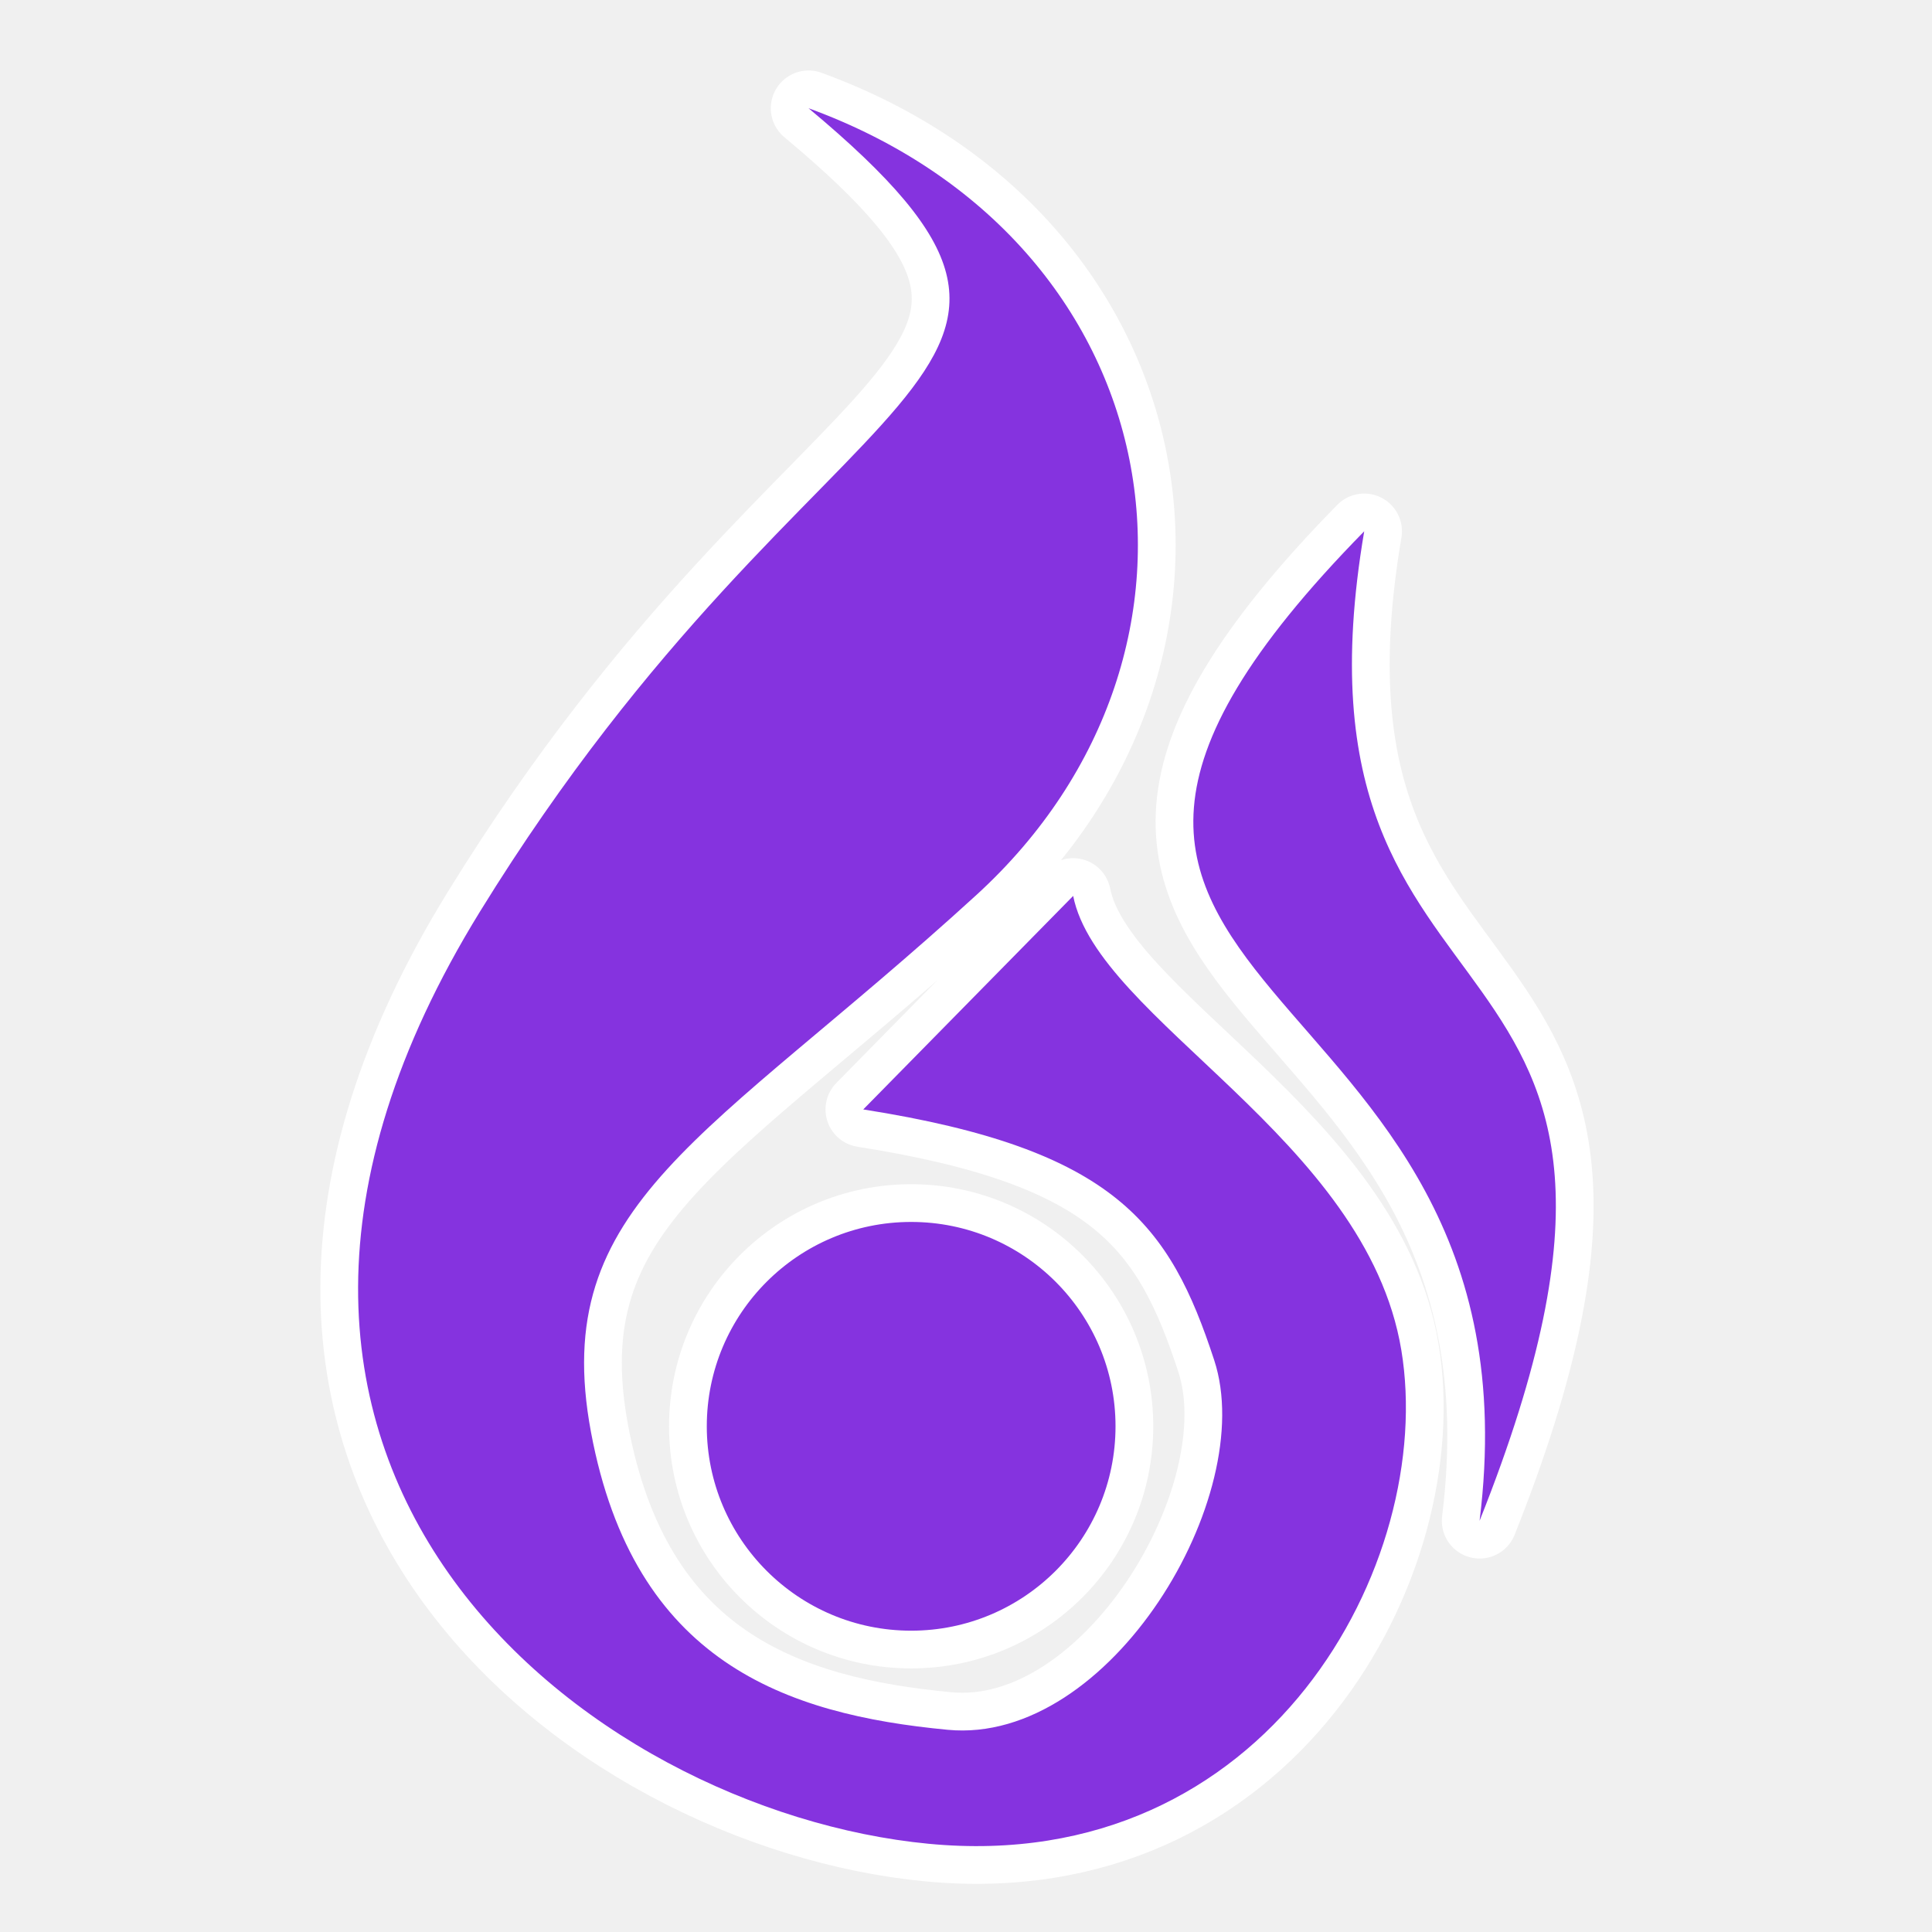
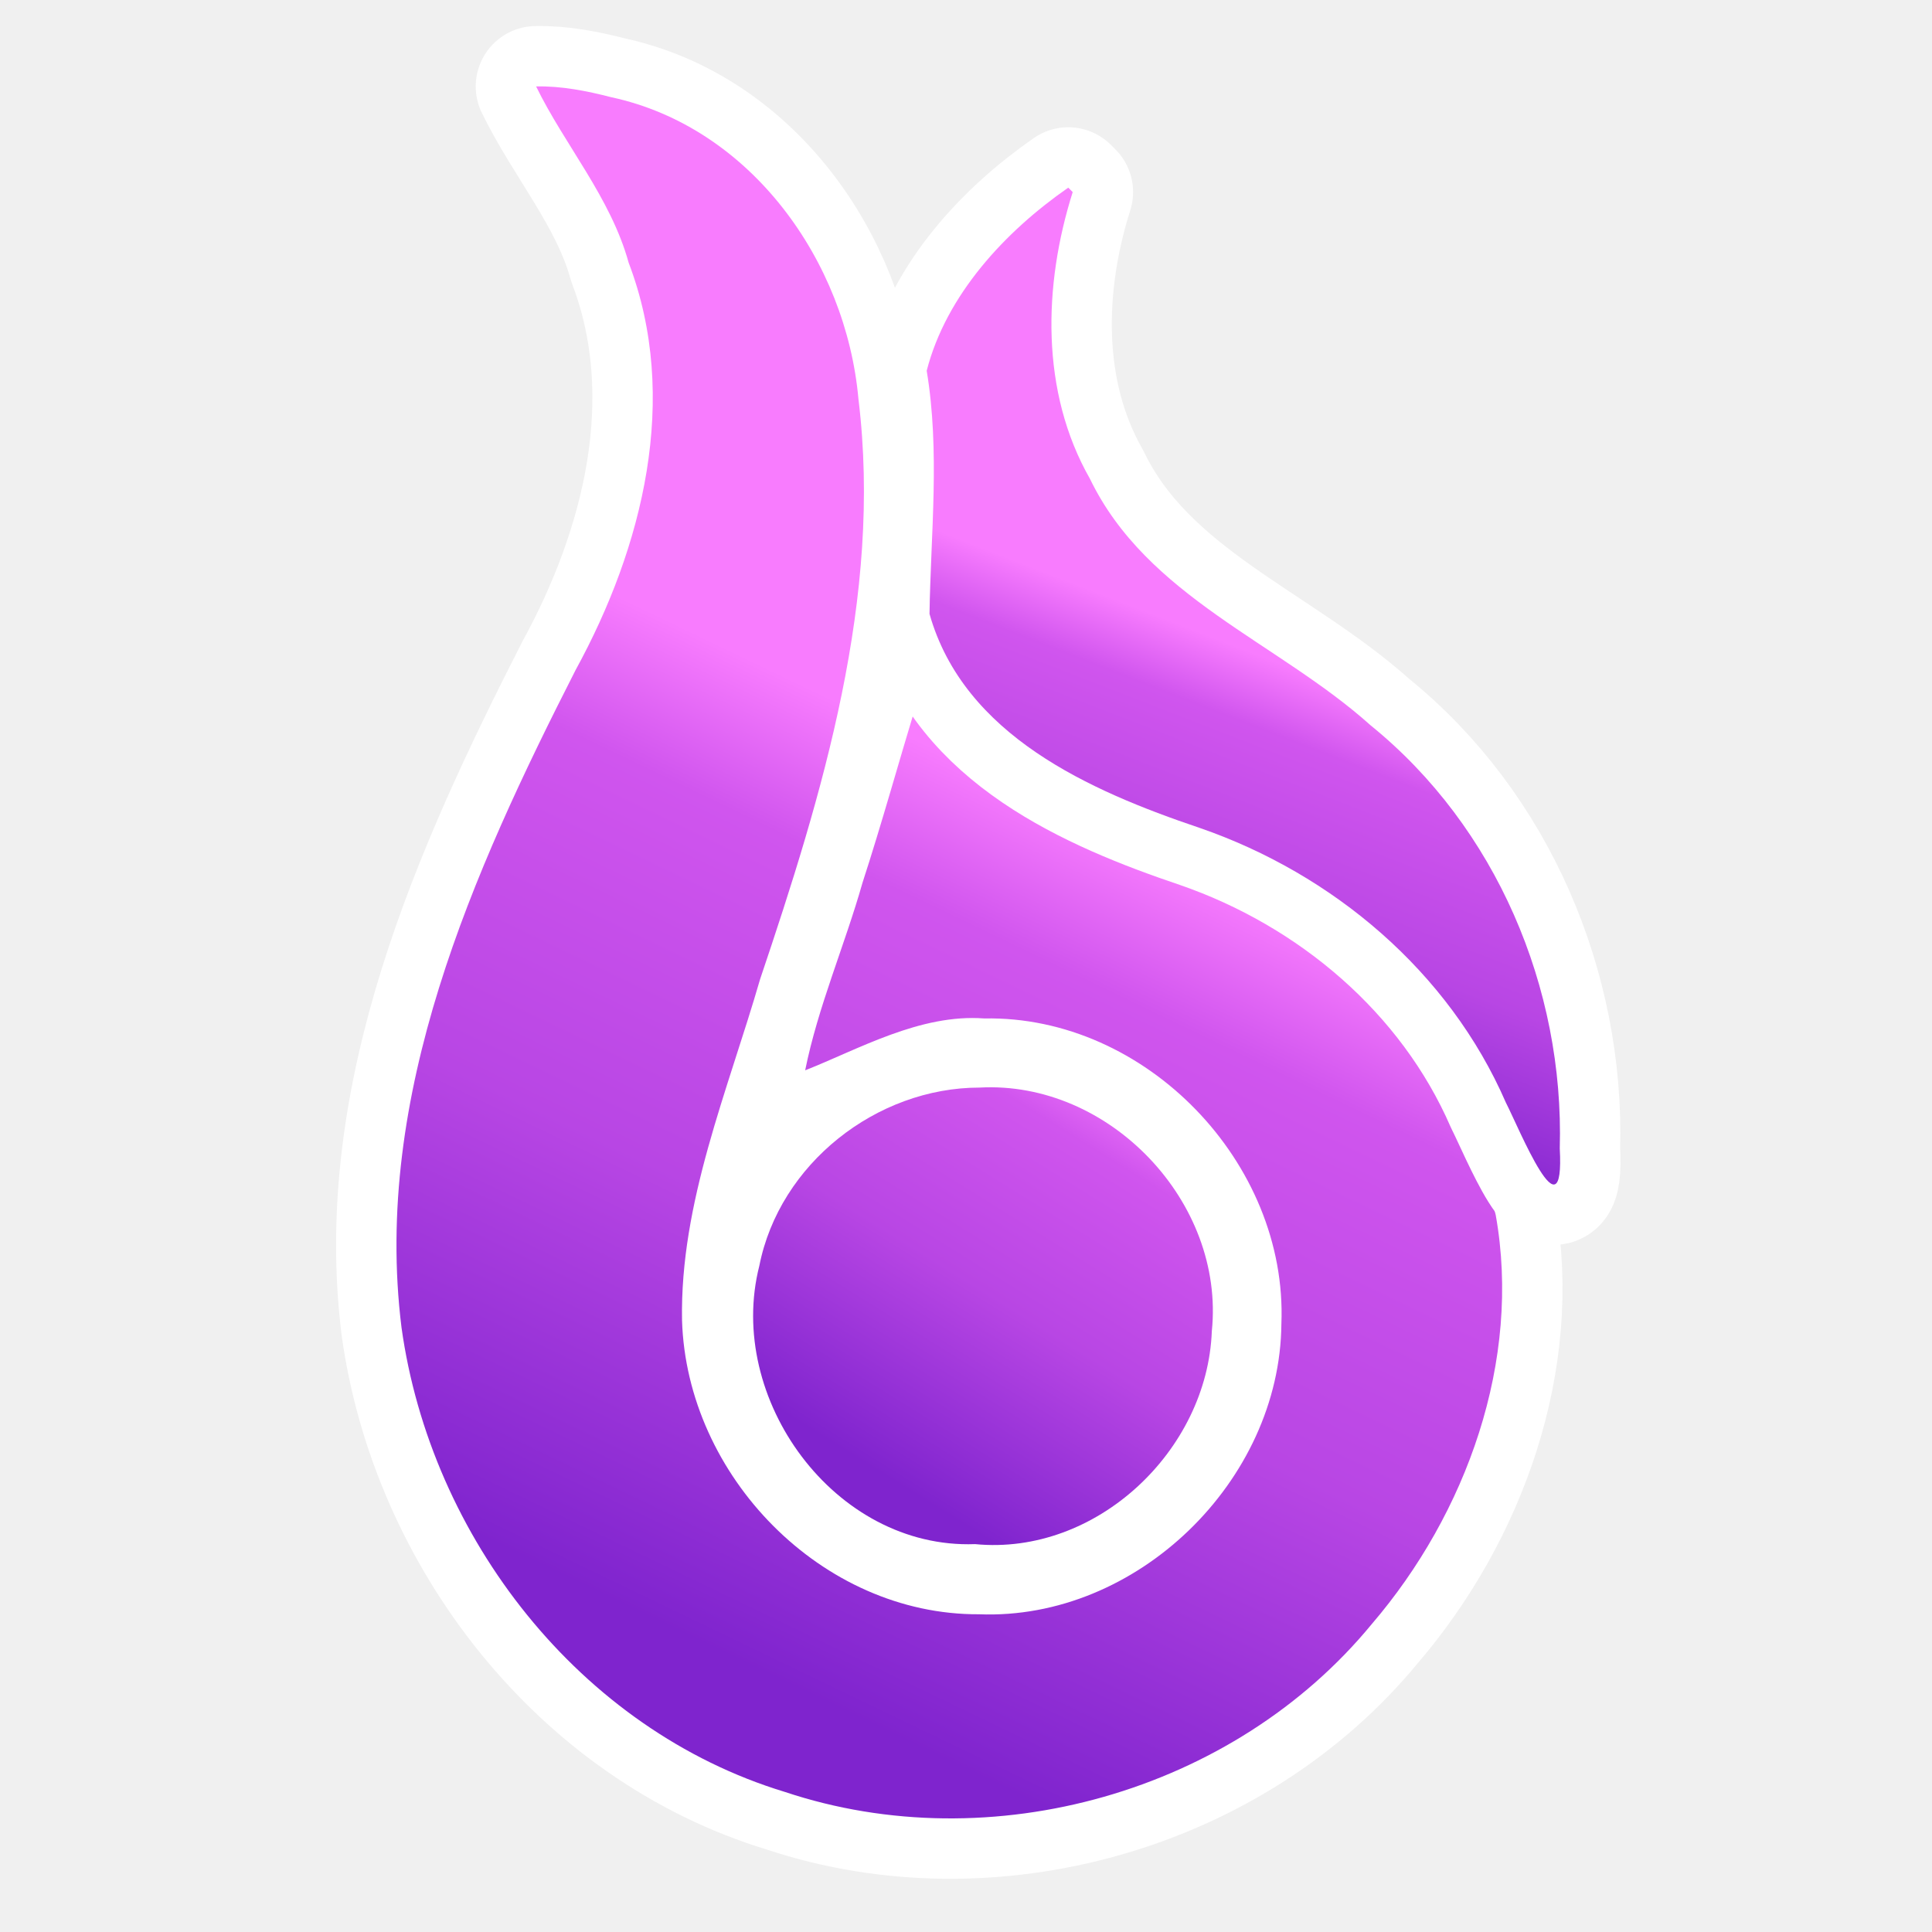
- <svg xmlns="http://www.w3.org/2000/svg" xml:space="preserve" width="1024" height="1024">
-   <path fill="#8533df" stroke="#fff" stroke-linejoin="round" stroke-width="40" d="M 428.543,57.364 C 621.496,127.71 659.486,344.677 517.478,474.392 375.469,604.106 290.474,637.372 313.244,759.123 c 22.77,121.751 103.05,149.554 189.106,157.709 86.056,8.155 164.752,-123.96 141.227,-195.842 C 620.052,649.108 591.407,609.053 457.537,588.025 L 568.804,474.856 C 581.809,540.508 724.094,603.306 742.732,715.59 761.369,827.874 672.117,994.492 492.167,977.237 312.217,959.983 73.233,777.244 254.365,483.211 435.497,189.177 605.627,204.997 428.543,57.364 Z M 723.062,281.597 C 674.558,567.233 917.445,471.9 784.205,806.061 821.958,502.283 473.887,535.439 723.062,281.597 Z M 482.931,647.656 A 108.318,108.318 0 0 1 591.248,755.973 108.318,108.318 0 0 1 482.931,864.295 108.318,108.318 0 0 1 374.614,755.973 108.318,108.318 0 0 1 482.931,647.656 Z" paint-order="stroke fill markers" />
+ <svg xmlns="http://www.w3.org/2000/svg" xmlns:xlink="http://www.w3.org/1999/xlink" xml:space="preserve" width="1024" height="1024">
+   <defs>
+     <linearGradient id="c">
+       <stop offset=".045" stop-color="#7f24ce" />
+       <stop offset=".468" stop-color="#b846e4" />
+       <stop offset=".848" stop-color="#d055ee" />
+       <stop offset="1" stop-color="#f87cfe" />
+     </linearGradient>
+     <linearGradient id="b">
+       <stop offset=".045" stop-color="#7f24ce" />
+       <stop offset=".478" stop-color="#b846e4" />
+       <stop offset=".848" stop-color="#d055ee" />
+       <stop offset="1" stop-color="#f87cfe" />
+     </linearGradient>
+     <linearGradient id="a">
+       <stop offset=".045" stop-color="#7f24ce" />
+       <stop offset=".468" stop-color="#b846e4" />
+       <stop offset=".825" stop-color="#d055ee" />
+       <stop offset="1" stop-color="#f87cfe" />
+     </linearGradient>
+     <linearGradient xlink:href="#a" id="e" x1="496.519" x2="635.831" y1="813.477" y2="589.778" gradientUnits="userSpaceOnUse" />
+     <linearGradient xlink:href="#b" id="f" x1="269.585" x2="488.27" y1="847.204" y2="393.079" gradientUnits="userSpaceOnUse" />
+     <linearGradient xlink:href="#c" id="g" x1="635.831" x2="721.822" y1="589.778" y2="368.408" gradientUnits="userSpaceOnUse" />
+   </defs>
+   <path fill="url(#e)" stroke="#fff" stroke-linecap="round" stroke-linejoin="round" stroke-width="64" d="m 519.209,576.441 c 68.718,-3.78 130.124,60.624 123.084,129.095 -2.362,63.397 -61.275,119.133 -125.477,112.882 -74.57,2.737 -132.284,-77.273 -114.359,-147.506 10.653,-54.043 62.063,-94.456 116.752,-94.471 z" paint-order="markers stroke fill" style="mix-blend-mode:normal" />
+   <path fill="url(#f)" stroke="#fff" stroke-linecap="round" stroke-linejoin="round" stroke-width="64" d="m 284.148,45.799 c 15.021,30.868 39.541,58.938 49.035,93.388 27.379,71.77 7.51,150.9 -28.117,215.973 -54.57,107.155 -107.532,225.31 -92.265,348.389 15.419,111.184 94.448,213.209 203.221,246.218 109.188,36.448 237.823,0.142 311.03,-88.959 50.23,-58.559 79.483,-139.685 65.719,-216.785 C 771.83,558.297 705.027,486.955 620.537,461.136 569.341,444.03 518.869,418.45 485.119,375.117 c -8.398,27.565 -17.936,61.914 -27.953,92.682 -9.453,33.319 -23.597,65.652 -30.412,99.492 28.033,-11.024 60.926,-30.059 94.93,-27.488 85.587,-1.659 160.858,76.525 157.479,161.838 -0.69,83.312 -76.63,157.298 -160.331,153.958 -83.381,0.377 -154.844,-73.426 -157.339,-155.765 -1.143,-62.483 24.254,-121.658 41.38,-180.85 33.155,-98.268 64.944,-202.603 52.127,-307.429 C 448.473,138.401 397.989,67.478 323.993,51.529 310.99,48.179 297.636,45.537 284.148,45.799 Z" paint-order="markers stroke fill" style="mix-blend-mode:normal" />
+   <path fill="url(#g)" stroke="#fff" stroke-linecap="round" stroke-linejoin="round" stroke-width="64" d="m 566.203,99.453 c -33.539,23.293 -64.694,56.849 -75.035,97.046 7.114,42.682 2.136,86.276 1.491,128.884 18.256,64.408 84.964,93.781 143.071,113.382 70.846,24.444 132.286,76.302 162.425,145.659 7.031,13.702 31.206,73.512 28.553,24.265 C 829.119,523.737 792.986,438.334 726.48,384.467 677.375,340.377 608.008,316.534 577.666,253.719 551.392,207.629 552.947,151.143 568.559,101.809 l -1.178,-1.178 z" paint-order="markers stroke fill" style="mix-blend-mode:normal" />
</svg>
